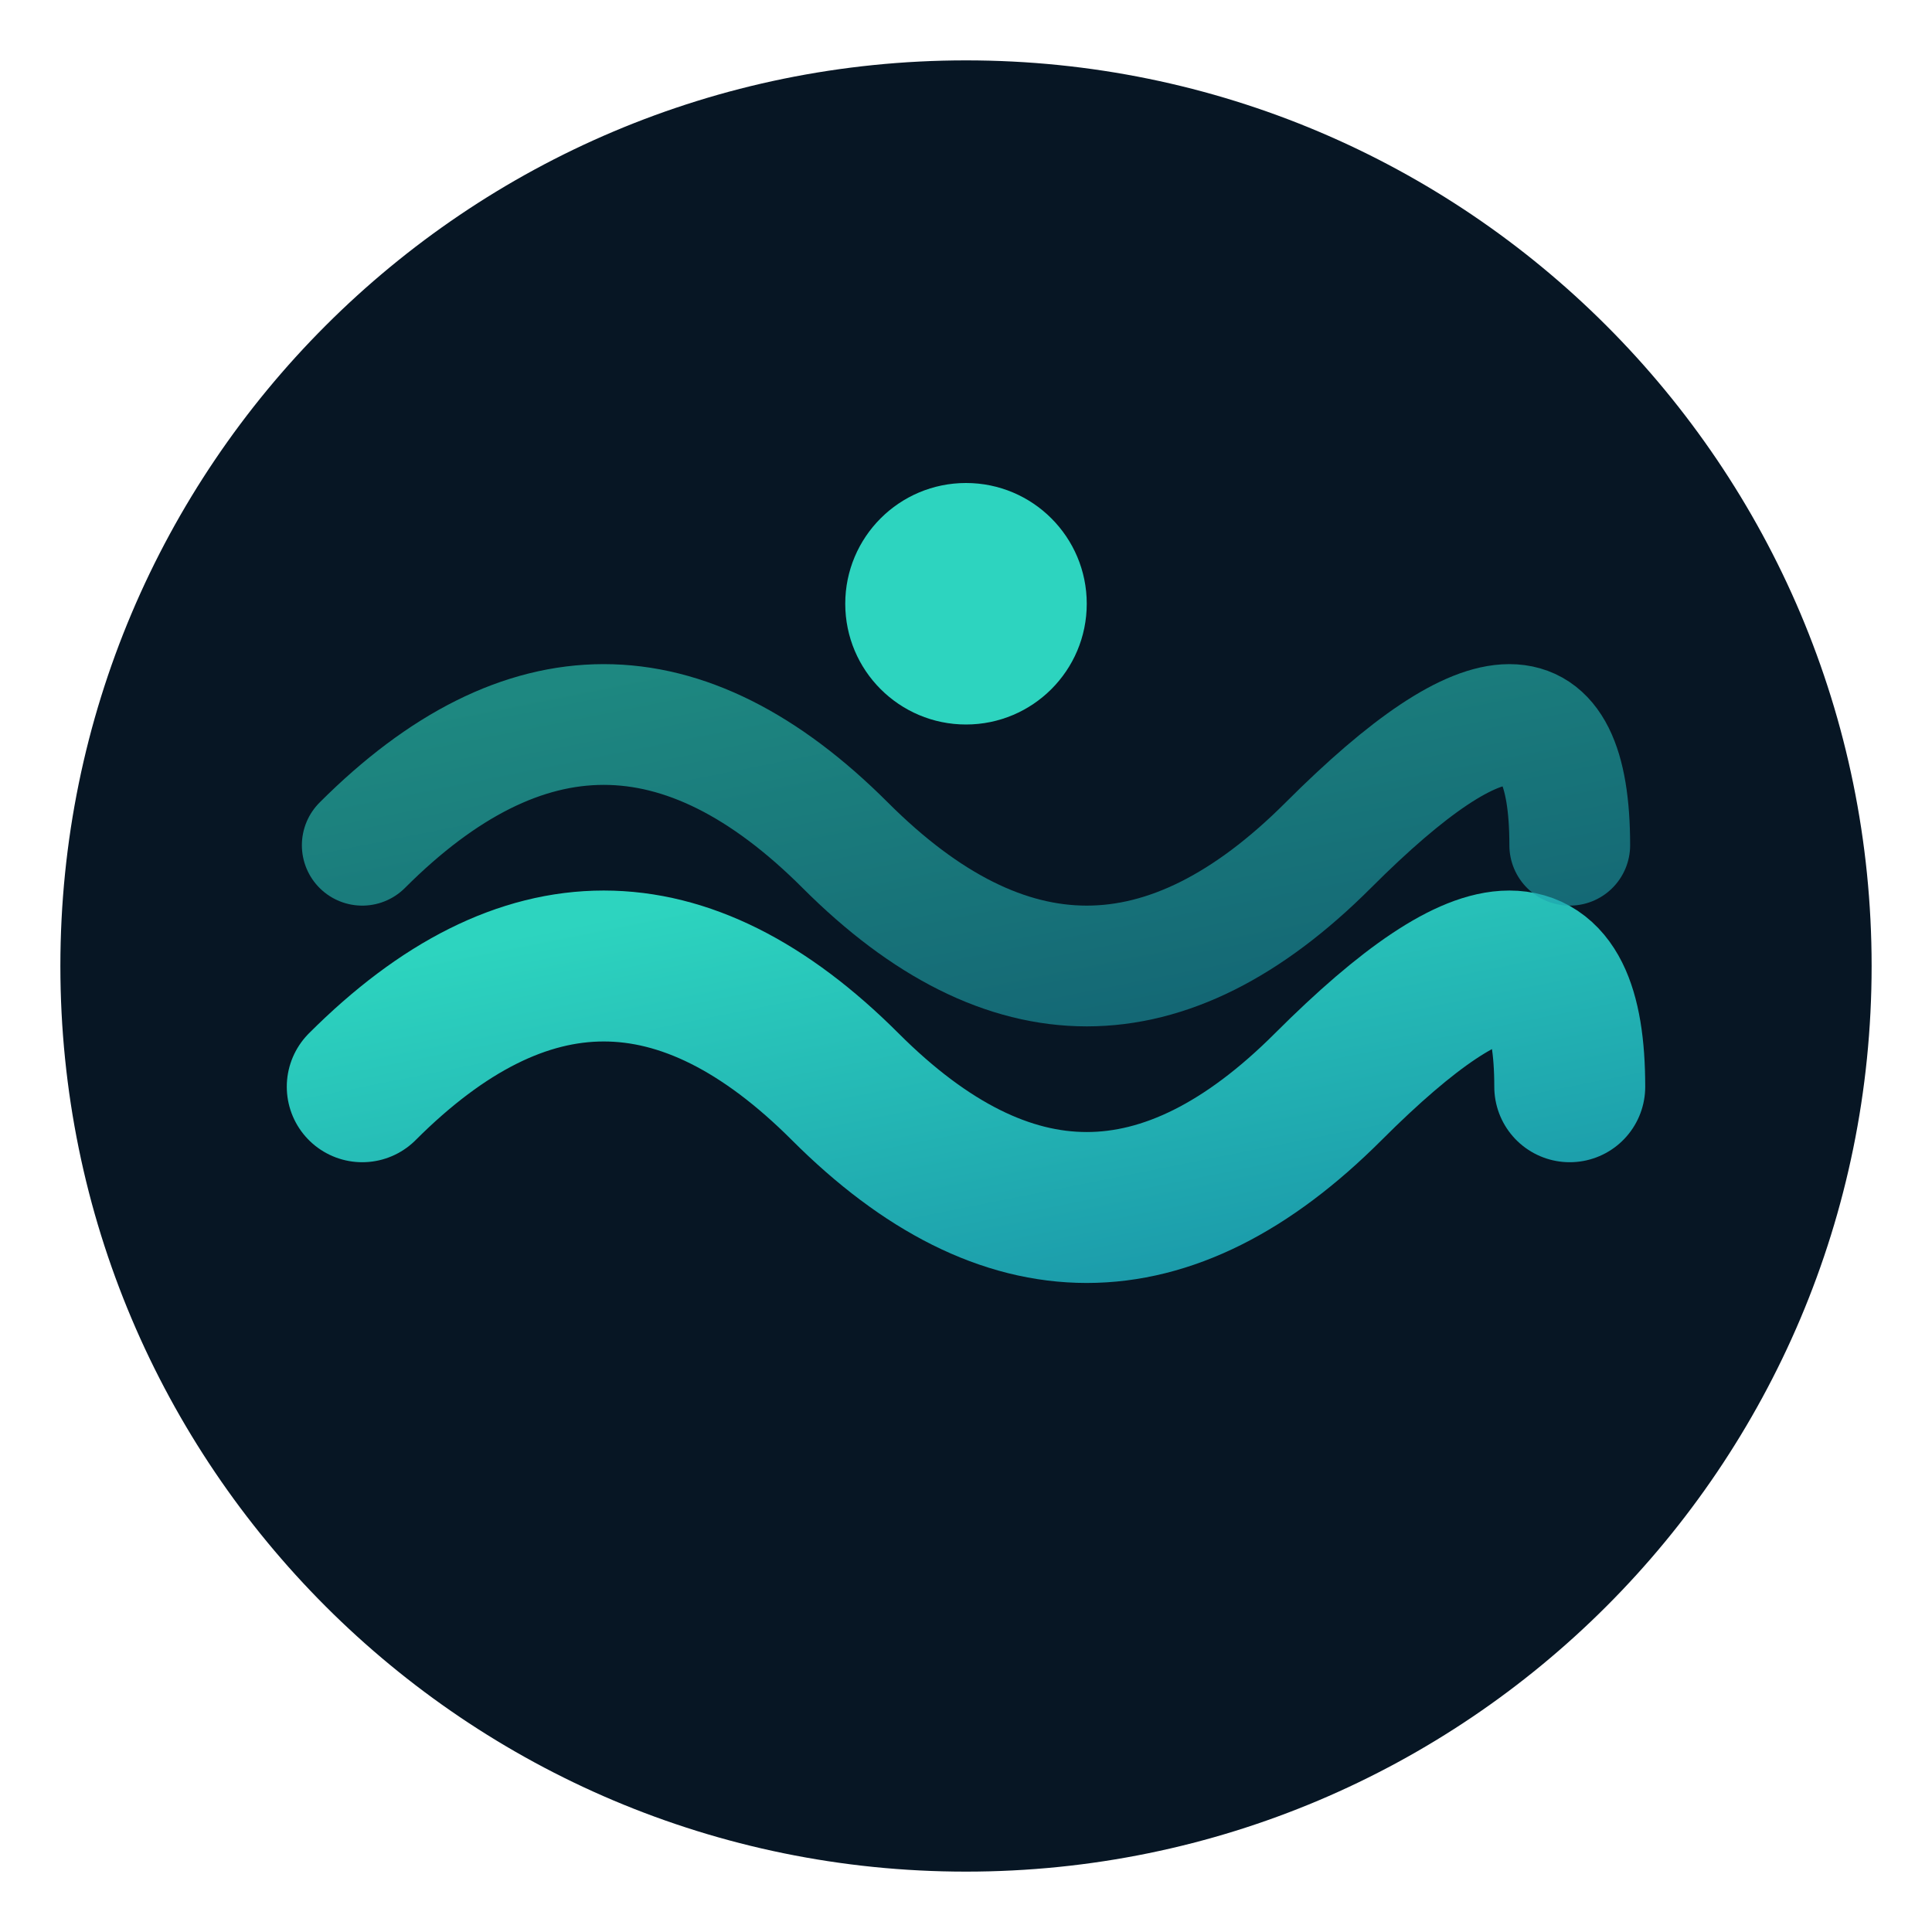
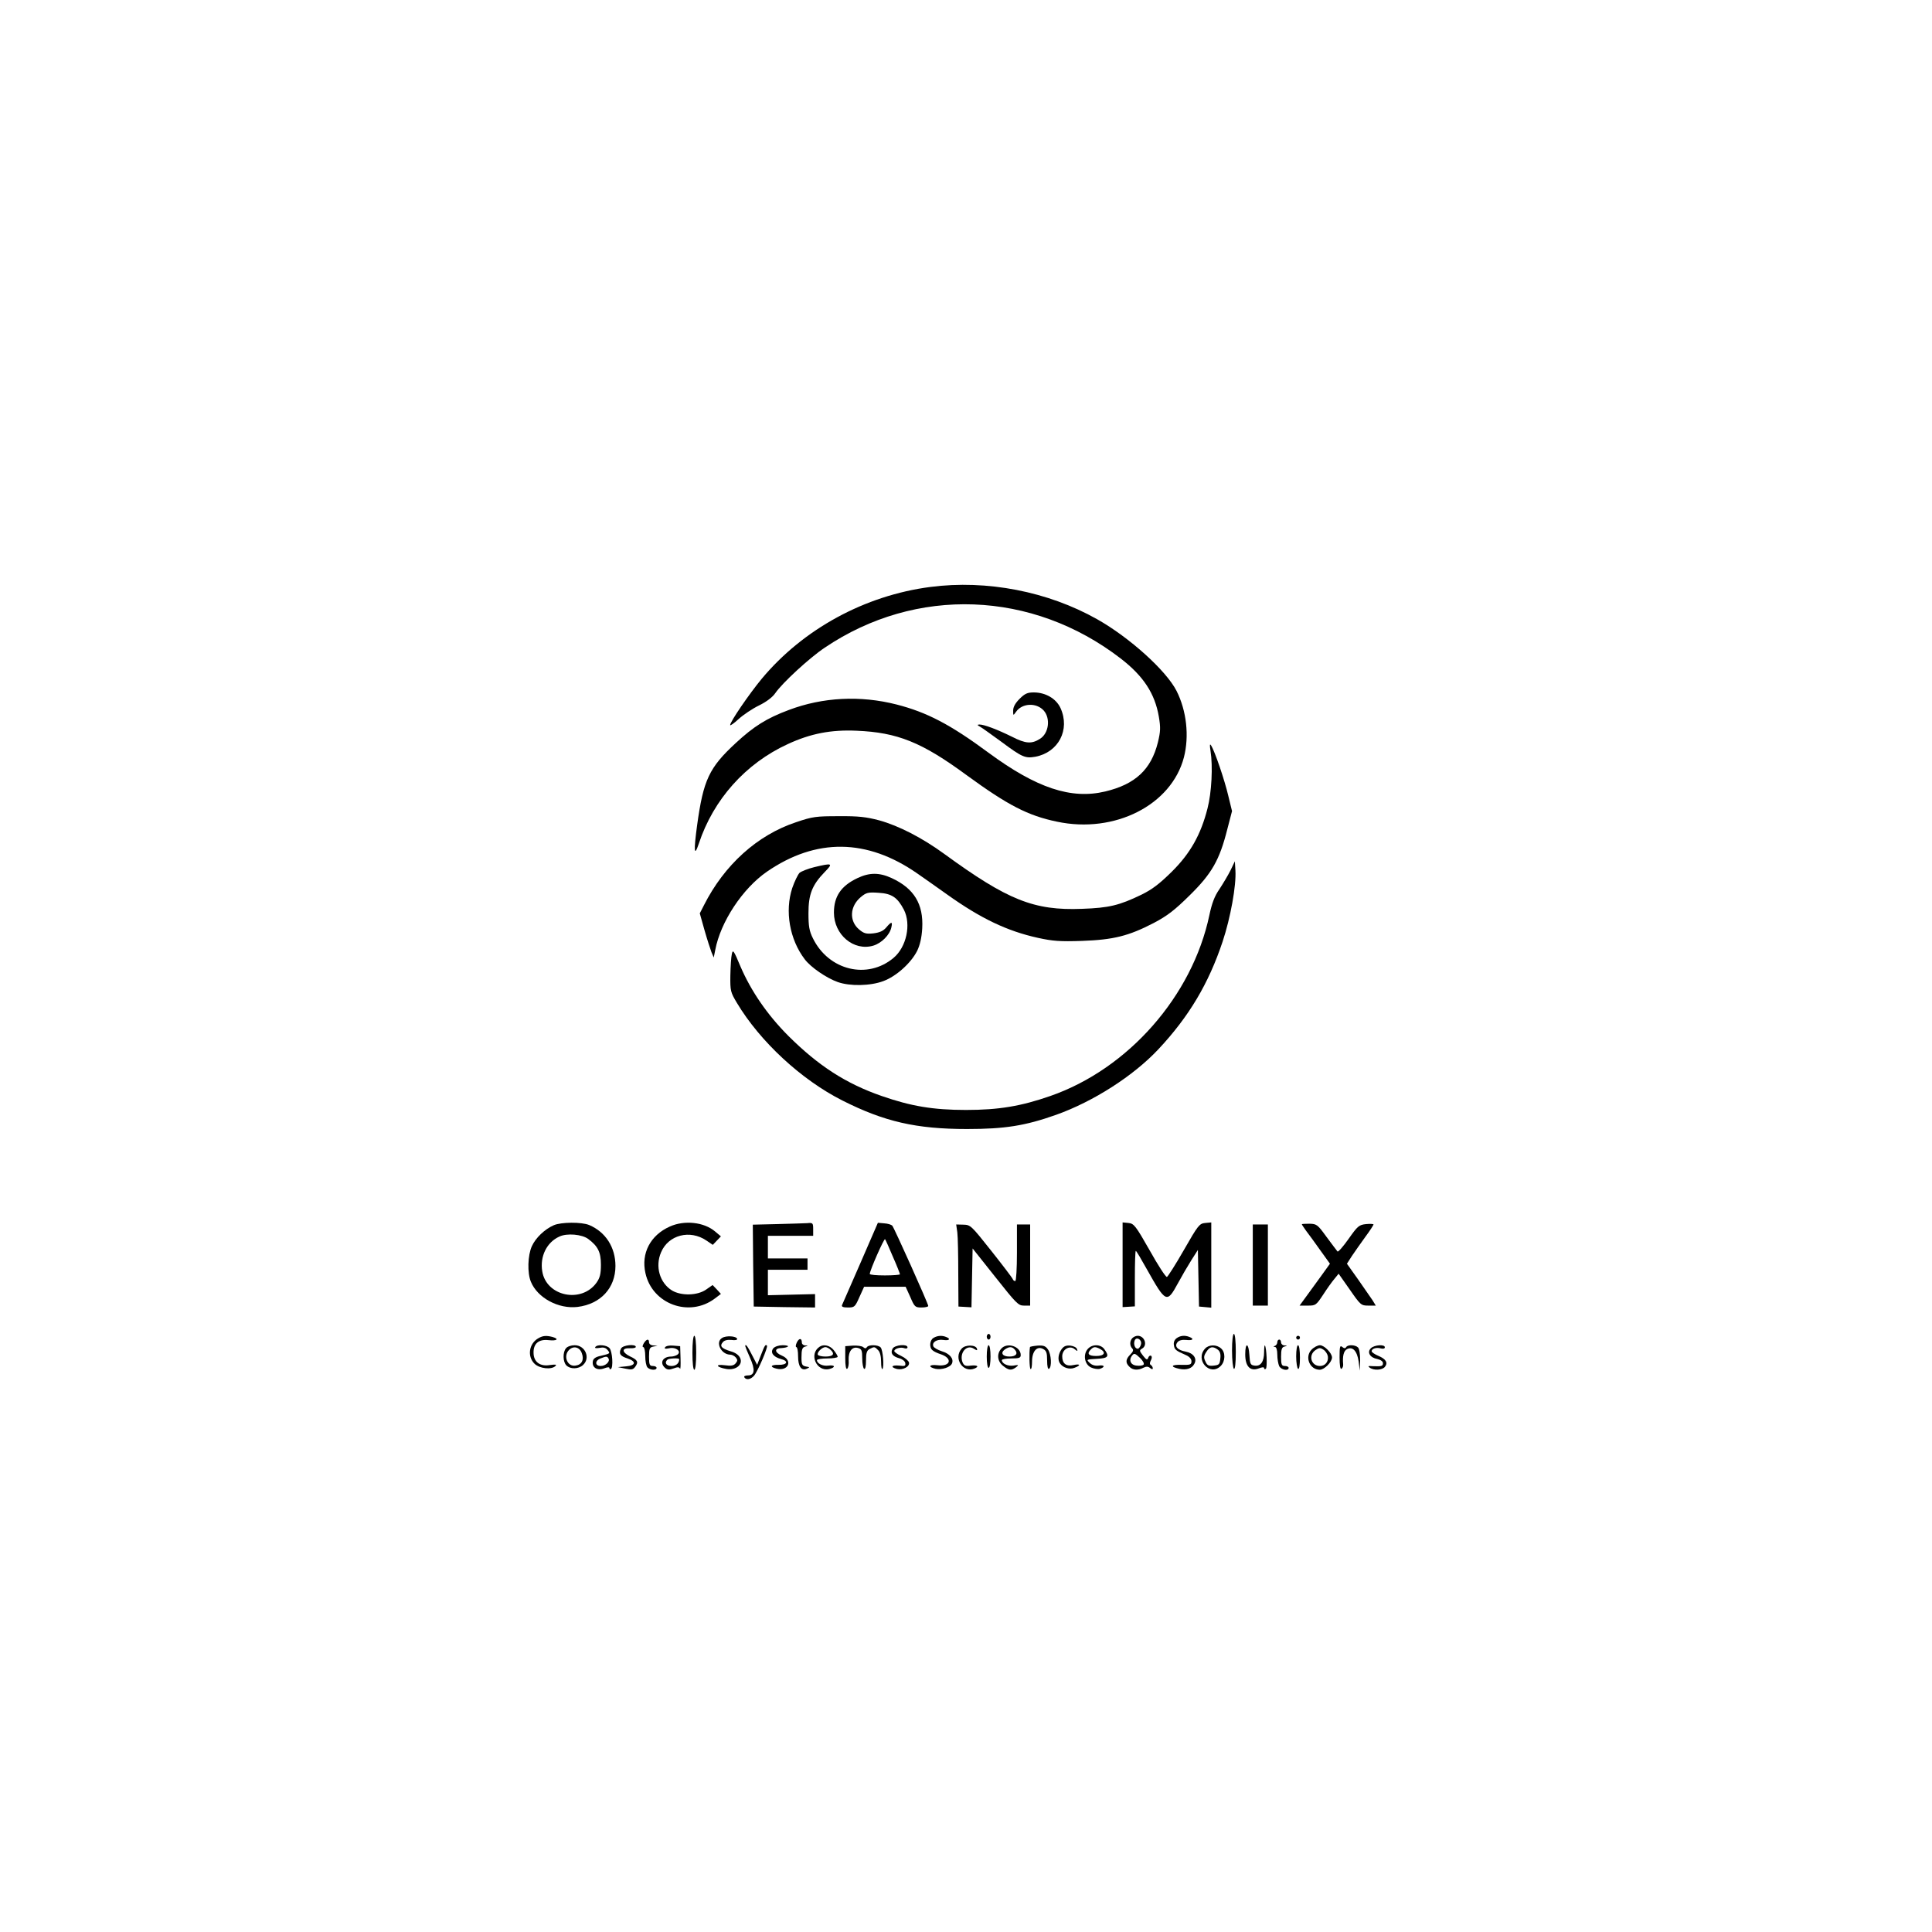
- <svg xmlns="http://www.w3.org/2000/svg" viewBox="0 0 32 32">
-   <defs>
-     <linearGradient id="wave" x1="0%" y1="0%" x2="100%" y2="100%">
-       <stop offset="0%" style="stop-color:#2dd4bf" />
-       <stop offset="100%" style="stop-color:#1b9aaa" />
-     </linearGradient>
-   </defs>
-   <circle cx="16" cy="16" r="15" fill="#071624" />
-   <path d="M6 18 Q10 14, 14 18 T22 18 T26 18" stroke="url(#wave)" stroke-width="2.5" fill="none" stroke-linecap="round" />
-   <path d="M6 14 Q10 10, 14 14 T22 14 T26 14" stroke="url(#wave)" stroke-width="2" fill="none" stroke-linecap="round" opacity="0.6" />
-   <circle cx="16" cy="10" r="2" fill="#2dd4bf" />
+ <svg xmlns="http://www.w3.org/2000/svg" version="1.0" width="1024pt" height="1024pt" viewBox="0 0 1024 1024" preserveAspectRatio="xMidYMid meet">
+   <g transform="translate(0,1024) scale(0.1,-0.1)" fill="#000000" stroke="none">
+     <path d="M4931 7129 c-347 -45 -674 -223 -894 -487 -66 -80 -167 -227 -167 -245 0 -5 20 9 45 32 24 22 73 55 108 72 39 19 72 44 86 65 37 54 181 187 262 241 484 327 1101 304 1570 -58 120 -93 180 -185 201 -307 10 -59 9 -79 -5 -137 -36 -144 -120 -222 -279 -260 -181 -43 -364 18 -618 205 -204 151 -328 215 -488 256 -192 49 -391 39 -571 -29 -118 -44 -186 -87 -281 -175 -142 -131 -172 -196 -205 -435 -19 -139 -16 -173 9 -98 77 233 247 424 471 527 121 56 229 77 365 71 217 -9 346 -61 584 -236 218 -159 324 -214 478 -246 306 -65 607 88 673 341 29 113 14 247 -39 352 -55 108 -249 283 -421 380 -261 147 -584 210 -884 171z" />
+     <path d="M5404 6536 c-23 -23 -34 -43 -34 -62 0 -28 0 -28 15 -7 33 47 108 50 147 7 37 -42 27 -121 -20 -150 -44 -28 -76 -26 -148 11 -79 39 -148 65 -173 65 -13 -1 -12 -3 4 -12 11 -6 62 -43 113 -80 110 -82 126 -88 179 -79 123 23 186 143 134 258 -23 50 -79 83 -142 83 -33 0 -47 -6 -75 -34z" />
+     <path d="M6416 6260 c13 -81 6 -221 -16 -305 -35 -138 -91 -238 -189 -335 -66 -65 -104 -94 -161 -122 -118 -57 -172 -70 -315 -75 -255 -10 -394 46 -730 291 -118 86 -241 149 -345 178 -69 18 -110 23 -215 22 -119 0 -138 -2 -226 -32 -205 -68 -380 -226 -488 -440 l-22 -43 25 -89 c14 -49 31 -101 37 -117 l12 -28 8 40 c28 149 145 326 274 415 260 179 530 176 796 -9 41 -28 112 -79 159 -112 178 -127 318 -194 482 -230 78 -17 116 -20 233 -16 167 6 247 26 380 95 72 38 110 67 191 147 117 115 158 187 199 350 l25 96 -20 82 c-19 81 -71 235 -91 266 -7 11 -8 3 -3 -29z" />
+     <path d="M6522 5627 c-13 -26 -40 -71 -59 -100 -26 -37 -40 -76 -53 -137 -90 -428 -429 -815 -843 -959 -155 -54 -273 -74 -447 -74 -174 0 -292 20 -447 74 -190 66 -335 160 -494 318 -112 112 -199 239 -255 370 -35 84 -40 90 -45 65 -4 -16 -7 -68 -8 -115 -1 -81 1 -88 35 -145 123 -205 341 -407 559 -517 222 -112 391 -151 660 -151 201 0 308 17 472 75 197 70 410 206 543 348 162 173 266 348 340 570 42 126 73 298 68 377 l-3 49 -23 -48z" />
+     <path d="M4316 5644 c-33 -8 -68 -22 -78 -30 -9 -9 -27 -46 -39 -81 -40 -122 -14 -272 66 -377 32 -43 116 -100 175 -121 65 -23 173 -21 242 5 68 25 146 95 179 160 15 31 24 69 27 120 7 128 -43 211 -162 266 -65 30 -118 30 -181 0 -87 -41 -125 -97 -125 -183 0 -117 105 -206 209 -175 43 13 86 56 95 95 8 34 1 34 -27 1 -16 -19 -36 -27 -68 -31 -38 -4 -50 -1 -76 21 -53 45 -49 122 9 171 29 24 38 27 95 23 70 -4 100 -25 134 -90 39 -77 14 -197 -55 -255 -138 -116 -343 -67 -427 103 -20 40 -24 65 -24 134 0 99 19 149 86 218 46 47 42 49 -55 26z" />
+     <path d="M2935 3746 c-48 -21 -96 -67 -116 -111 -22 -48 -25 -142 -5 -189 35 -85 146 -145 247 -133 122 15 201 100 201 217 0 99 -52 180 -139 217 -41 17 -149 16 -188 -1z m183 -73 c51 -38 67 -70 67 -136 0 -49 -5 -69 -23 -95 -80 -112 -267 -73 -288 60 -13 79 24 154 91 184 40 19 120 12 153 -13z" />
+     <path d="M3550 3739 c-103 -46 -153 -142 -129 -247 36 -164 232 -236 367 -135 l33 25 -22 24 -22 23 -36 -25 c-46 -31 -130 -33 -179 -4 -65 40 -91 127 -58 203 39 92 153 121 240 62 l34 -23 22 23 21 22 -31 26 c-59 50 -163 61 -240 26z" />
+     <path d="M4117 3752 l-127 -3 2 -217 3 -217 163 -3 162 -2 0 35 0 36 -125 -3 -125 -3 0 68 0 67 105 0 105 0 0 30 0 30 -105 0 -105 0 0 60 0 60 120 0 120 0 0 35 c0 33 -2 35 -32 32 -18 -1 -90 -3 -161 -5z" />
+     <path d="M4561 3547 c-51 -117 -95 -218 -98 -224 -4 -9 6 -13 31 -13 35 0 38 3 61 55 l25 55 110 0 110 0 25 -55 c22 -52 26 -55 59 -55 20 0 36 4 36 8 0 12 -181 415 -191 426 -5 5 -24 11 -42 12 l-34 3 -92 -212z m172 31 c21 -47 37 -89 37 -92 0 -3 -36 -6 -80 -6 -44 0 -80 3 -80 8 0 18 76 190 81 184 3 -4 22 -46 42 -94z" />
+     <path d="M5950 3537 l0 -225 33 2 32 2 0 147 c0 81 2 147 5 147 3 0 29 -44 59 -98 100 -178 106 -181 164 -74 20 37 52 92 71 122 l35 55 3 -150 3 -150 33 -3 32 -3 0 226 0 226 -32 -3 c-31 -3 -38 -12 -113 -143 -44 -77 -85 -141 -90 -143 -6 -2 -47 61 -91 140 -75 132 -84 143 -113 146 l-31 3 0 -224z" />
+     <path d="M6900 3751 c0 -2 11 -18 23 -35 13 -17 47 -63 75 -103 l51 -71 -46 -64 c-25 -34 -61 -84 -80 -110 l-35 -48 44 0 c41 0 44 2 81 58 20 31 47 69 60 84 l22 27 59 -84 c57 -82 60 -85 99 -85 l39 0 -17 28 c-10 15 -45 65 -77 111 l-59 83 27 42 c15 22 47 68 71 101 24 32 43 62 43 65 0 3 -18 4 -40 2 -37 -4 -44 -10 -92 -78 -29 -41 -55 -71 -59 -67 -4 5 -30 39 -58 77 -47 65 -52 69 -90 70 -23 0 -41 -1 -41 -3z" />
+     <path d="M5074 3708 c3 -24 5 -122 5 -218 l1 -175 35 -2 34 -2 3 156 3 156 120 -151 c111 -140 122 -152 152 -152 l33 0 0 215 0 215 -35 0 -35 0 0 -150 c0 -84 -4 -150 -9 -150 -5 0 -11 4 -13 10 -1 5 -52 72 -113 149 -107 135 -111 139 -148 140 l-39 1 6 -42z" />
+     <path d="M6640 3535 l0 -215 40 0 40 0 0 215 0 215 -40 0 -40 0 0 -215z" />
+     <path d="M5230 3155 c0 -8 5 -15 10 -15 6 0 10 7 10 15 0 8 -4 15 -10 15 -5 0 -10 -7 -10 -15z" />
+     <path d="M6530 3081 c0 -50 5 -93 10 -96 6 -4 10 28 10 89 0 57 -4 96 -10 96 -6 0 -10 -36 -10 -89z" />
+     <path d="M2855 3148 c-52 -28 -62 -98 -21 -137 27 -25 89 -32 110 -11 8 8 1 9 -29 5 -52 -9 -86 16 -87 63 -2 50 27 75 79 69 45 -5 59 6 21 17 -32 8 -50 7 -73 -6z" />
+     <path d="M3670 3070 c0 -53 4 -90 10 -90 6 0 10 37 10 90 0 53 -4 90 -10 90 -6 0 -10 -37 -10 -90z" />
+     <path d="M3828 3149 c-39 -22 -6 -89 43 -89 9 0 22 -7 29 -15 10 -12 10 -18 -1 -31 -10 -12 -24 -15 -58 -10 -54 7 -44 -11 10 -20 49 -8 88 23 72 58 -7 16 -25 29 -51 36 -48 15 -59 27 -41 48 8 10 24 14 46 12 20 -3 32 0 30 6 -5 15 -58 18 -79 5z" />
+     <path d="M4948 3149 c-21 -12 -24 -52 -5 -66 6 -6 25 -15 41 -20 68 -22 55 -68 -16 -59 -44 5 -51 -9 -10 -19 33 -7 80 8 88 29 10 25 -13 52 -54 64 -22 7 -42 19 -45 26 -9 22 19 39 53 34 32 -5 41 6 14 16 -22 9 -46 7 -66 -5z" />
+     <path d="M6002 3148 c-15 -15 -15 -41 -1 -55 8 -8 5 -17 -10 -32 -25 -25 -27 -44 -5 -65 18 -19 47 -20 75 -5 15 7 24 7 35 -2 9 -7 14 -8 14 -1 0 6 -5 14 -10 17 -7 4 -7 12 0 25 6 11 6 21 1 24 -5 3 -12 -1 -15 -10 -5 -14 -10 -12 -28 11 -19 25 -20 28 -5 37 31 17 14 68 -23 68 -9 0 -21 -5 -28 -12z m46 -31 c-2 -11 -9 -22 -15 -25 -16 -4 -27 22 -19 43 8 22 38 6 34 -18z m13 -110 c-5 -5 -21 -7 -37 -5 -32 3 -43 30 -23 54 10 13 16 11 41 -13 16 -15 24 -31 19 -36z" />
+     <path d="M6236 3147 c-11 -8 -17 -22 -14 -37 3 -23 10 -29 63 -52 19 -8 30 -21 30 -33 0 -18 -6 -20 -52 -19 -56 2 -63 -10 -13 -21 38 -8 67 1 80 26 16 28 -4 57 -45 65 -44 8 -62 28 -44 50 8 10 24 14 46 12 34 -4 45 5 17 16 -25 10 -49 7 -68 -7z" />
+     <path d="M6870 3150 c0 -5 5 -10 10 -10 6 0 10 5 10 10 0 6 -4 10 -10 10 -5 0 -10 -4 -10 -10z" />
+     <path d="M4223 3124 c-6 -13 -7 -24 -2 -24 5 0 9 -22 9 -49 0 -54 18 -79 47 -65 16 7 15 8 -4 11 -22 4 -25 11 -25 48 0 42 4 54 20 58 16 4 16 5 0 6 -10 0 -18 7 -18 15 0 25 -15 25 -27 0z" />
+     <path d="M3412 3120 c-7 -12 -8 -20 -2 -20 5 0 10 -22 10 -48 0 -26 5 -53 12 -60 15 -15 48 -16 48 -2 0 6 -9 10 -20 10 -17 0 -20 7 -20 49 0 43 3 50 23 54 l22 4 -22 2 c-13 0 -23 8 -23 16 0 21 -13 19 -28 -5z" />
+     <path d="M6770 3126 c0 -8 -6 -17 -12 -19 -10 -4 -10 -6 0 -6 7 -1 12 -16 12 -42 0 -22 5 -49 10 -60 11 -20 50 -27 50 -9 0 6 -9 10 -20 10 -17 0 -20 7 -20 49 0 39 4 51 18 54 16 4 16 5 0 6 -10 0 -18 8 -18 16 0 8 -4 15 -10 15 -5 0 -10 -6 -10 -14z" />
+     <path d="M3000 3094 c-18 -21 -17 -72 2 -91 21 -21 64 -20 88 2 41 37 12 105 -44 105 -19 0 -39 -7 -46 -16z m84 -27 c13 -35 -1 -61 -34 -65 -43 -7 -66 51 -34 83 24 24 57 15 68 -18z" />
+     <path d="M3155 3100 c-4 -6 5 -7 23 -4 19 4 32 1 41 -10 17 -20 16 -20 -34 -32 -29 -6 -41 -15 -43 -30 -5 -32 23 -50 59 -37 18 7 29 8 29 2 0 -6 4 -8 8 -5 13 8 8 92 -7 110 -15 18 -66 22 -76 6z m70 -60 c10 -16 -15 -40 -41 -40 -31 0 -32 28 -1 40 30 12 35 12 42 0z" />
+     <path d="M3292 3093 c-14 -27 -5 -41 34 -53 48 -16 44 -38 -8 -42 l-43 -4 39 -8 c33 -7 41 -6 53 10 18 25 13 36 -28 55 -44 22 -45 45 -1 43 17 -1 32 2 32 7 0 17 -69 10 -78 -8z" />
+     <path d="M3525 3099 c-5 -8 1 -9 22 -5 36 8 68 -18 42 -35 -8 -5 -22 -9 -31 -9 -46 0 -64 -34 -32 -61 12 -10 22 -10 44 -2 21 8 30 8 34 -1 3 -6 4 18 3 54 l-2 65 -37 3 c-20 2 -39 -2 -43 -9z m75 -63 c0 -22 -17 -36 -41 -36 -27 0 -39 17 -22 33 7 8 63 10 63 3z" />
+     <path d="M3950 3105 c0 -2 11 -30 25 -61 29 -65 25 -94 -11 -94 -14 0 -22 -4 -19 -10 10 -16 34 -12 52 9 20 24 75 152 68 159 -8 8 -12 2 -33 -53 l-19 -49 -27 52 c-23 46 -36 63 -36 47z" />
+     <path d="M4099 3094 c-18 -22 -1 -46 40 -57 43 -11 34 -32 -13 -31 -41 1 -48 -11 -11 -20 64 -16 89 44 29 69 -40 17 -41 40 -1 40 14 1 29 4 33 8 4 4 -9 7 -28 7 -20 0 -41 -7 -49 -16z" />
+     <path d="M4344 3102 c-59 -39 -16 -135 52 -118 35 9 30 23 -6 18 -29 -4 -60 11 -60 29 0 5 25 9 55 9 30 0 55 4 55 9 0 4 -9 20 -21 35 -20 25 -53 33 -75 18z m60 -18 c22 -21 11 -34 -29 -34 -19 0 -36 4 -40 9 -7 12 22 41 40 41 7 0 21 -7 29 -16z" />
+     <path d="M4480 3042 c0 -41 4 -61 10 -57 6 4 10 24 8 46 -2 47 19 74 51 64 18 -5 21 -14 21 -55 0 -27 5 -52 10 -55 6 -4 10 13 10 44 0 39 4 53 19 61 25 13 27 13 45 -6 10 -9 16 -33 16 -61 0 -26 3 -43 7 -39 10 10 3 99 -9 114 -13 15 -64 16 -73 2 -5 -8 -11 -8 -20 0 -7 6 -31 9 -54 8 l-41 -3 0 -63z" />
+     <path d="M4731 3092 c-13 -24 -1 -41 35 -51 16 -4 31 -16 32 -25 3 -16 -2 -18 -32 -14 -40 4 -49 -8 -12 -18 31 -7 68 12 64 34 -2 9 -20 25 -41 35 -20 9 -37 21 -37 26 0 13 34 23 54 15 9 -3 16 -1 16 5 0 19 -68 13 -79 -7z" />
+     <path d="M5097 3092 c-45 -50 6 -130 67 -106 28 11 17 20 -19 16 -29 -4 -36 0 -44 19 -17 48 22 95 60 71 18 -11 20 -11 17 0 -7 21 -62 22 -81 0z" />
+     <path d="M5230 3050 c0 -33 4 -60 10 -60 6 0 10 27 10 60 0 33 -4 60 -10 60 -6 0 -10 -27 -10 -60z" />
+     <path d="M5307 3092 c-25 -28 -21 -67 9 -91 31 -25 44 -26 69 -8 16 13 15 14 -14 9 -30 -4 -61 11 -61 29 0 5 23 9 50 9 42 0 50 3 50 18 0 46 -72 69 -103 34z m73 -7 c17 -20 4 -35 -30 -35 -36 0 -49 19 -25 37 24 17 40 17 55 -2z" />
+     <path d="M5459 3100 c-5 -29 -3 -113 3 -116 5 -3 8 15 8 39 0 55 26 85 59 67 17 -9 21 -20 21 -61 0 -31 4 -48 10 -44 16 10 12 78 -6 103 -12 18 -24 22 -55 20 -21 -2 -39 -5 -40 -8z" />
+     <path d="M5626 3088 c-17 -24 -21 -56 -8 -74 15 -23 50 -34 76 -24 36 13 33 23 -4 15 -39 -9 -60 8 -60 46 0 38 40 60 66 38 15 -12 17 -12 12 1 -2 8 -18 16 -35 18 -23 2 -35 -3 -47 -20z" />
+     <path d="M5766 3091 c-27 -30 -18 -83 17 -99 15 -7 36 -10 47 -7 30 10 24 22 -8 17 -19 -2 -35 3 -47 15 -18 17 -17 18 38 21 61 3 68 12 41 50 -19 28 -64 29 -88 3z m65 -1 c33 -18 23 -37 -21 -37 -41 0 -51 12 -28 35 15 15 24 15 49 2z" />
+     <path d="M6387 3092 c-55 -60 26 -149 83 -92 25 25 26 72 2 93 -24 22 -65 21 -85 -1z m67 -5 c12 -9 17 -23 14 -47 -3 -31 -6 -35 -35 -38 -27 -3 -35 1 -44 22 -10 20 -9 30 5 51 18 28 34 31 60 12z" />
+     <path d="M6600 3062 c0 -64 26 -92 71 -75 18 7 29 8 29 2 0 -6 4 -8 9 -4 9 5 4 115 -5 124 -2 2 -4 -14 -4 -35 0 -51 -18 -77 -51 -72 -21 3 -24 8 -27 56 -4 66 -22 69 -22 4z" />
+     <path d="M6870 3051 c0 -33 5 -63 10 -66 6 -4 10 18 10 59 0 37 -4 66 -10 66 -6 0 -10 -26 -10 -59z" />
+     <path d="M6951 3086 c-37 -39 -9 -106 44 -106 24 0 65 41 65 65 0 23 -41 65 -64 65 -12 0 -33 -11 -45 -24z m87 -35 c4 -28 -14 -51 -42 -51 -47 0 -63 57 -24 84 19 13 25 14 43 2 11 -7 21 -23 23 -35z" />
+     <path d="M7100 3046 c0 -44 4 -65 10 -61 6 4 10 14 9 23 -4 45 3 72 20 81 30 16 54 -9 62 -65 l6 -49 2 56 c0 31 -4 60 -11 67 -15 15 -55 16 -63 2 -5 -8 -11 -7 -21 1 -12 10 -14 1 -14 -55z" />
+     <path d="M7266 3094 c-22 -21 -5 -50 34 -57 18 -4 30 -13 30 -22 0 -16 -7 -18 -55 -16 -23 2 -27 0 -15 -8 22 -16 66 -13 80 4 18 22 6 42 -35 59 -19 8 -35 19 -35 24 0 14 25 22 49 15 12 -3 21 -1 21 6 0 17 -56 13 -74 -5z" />
+   </g>
</svg>
